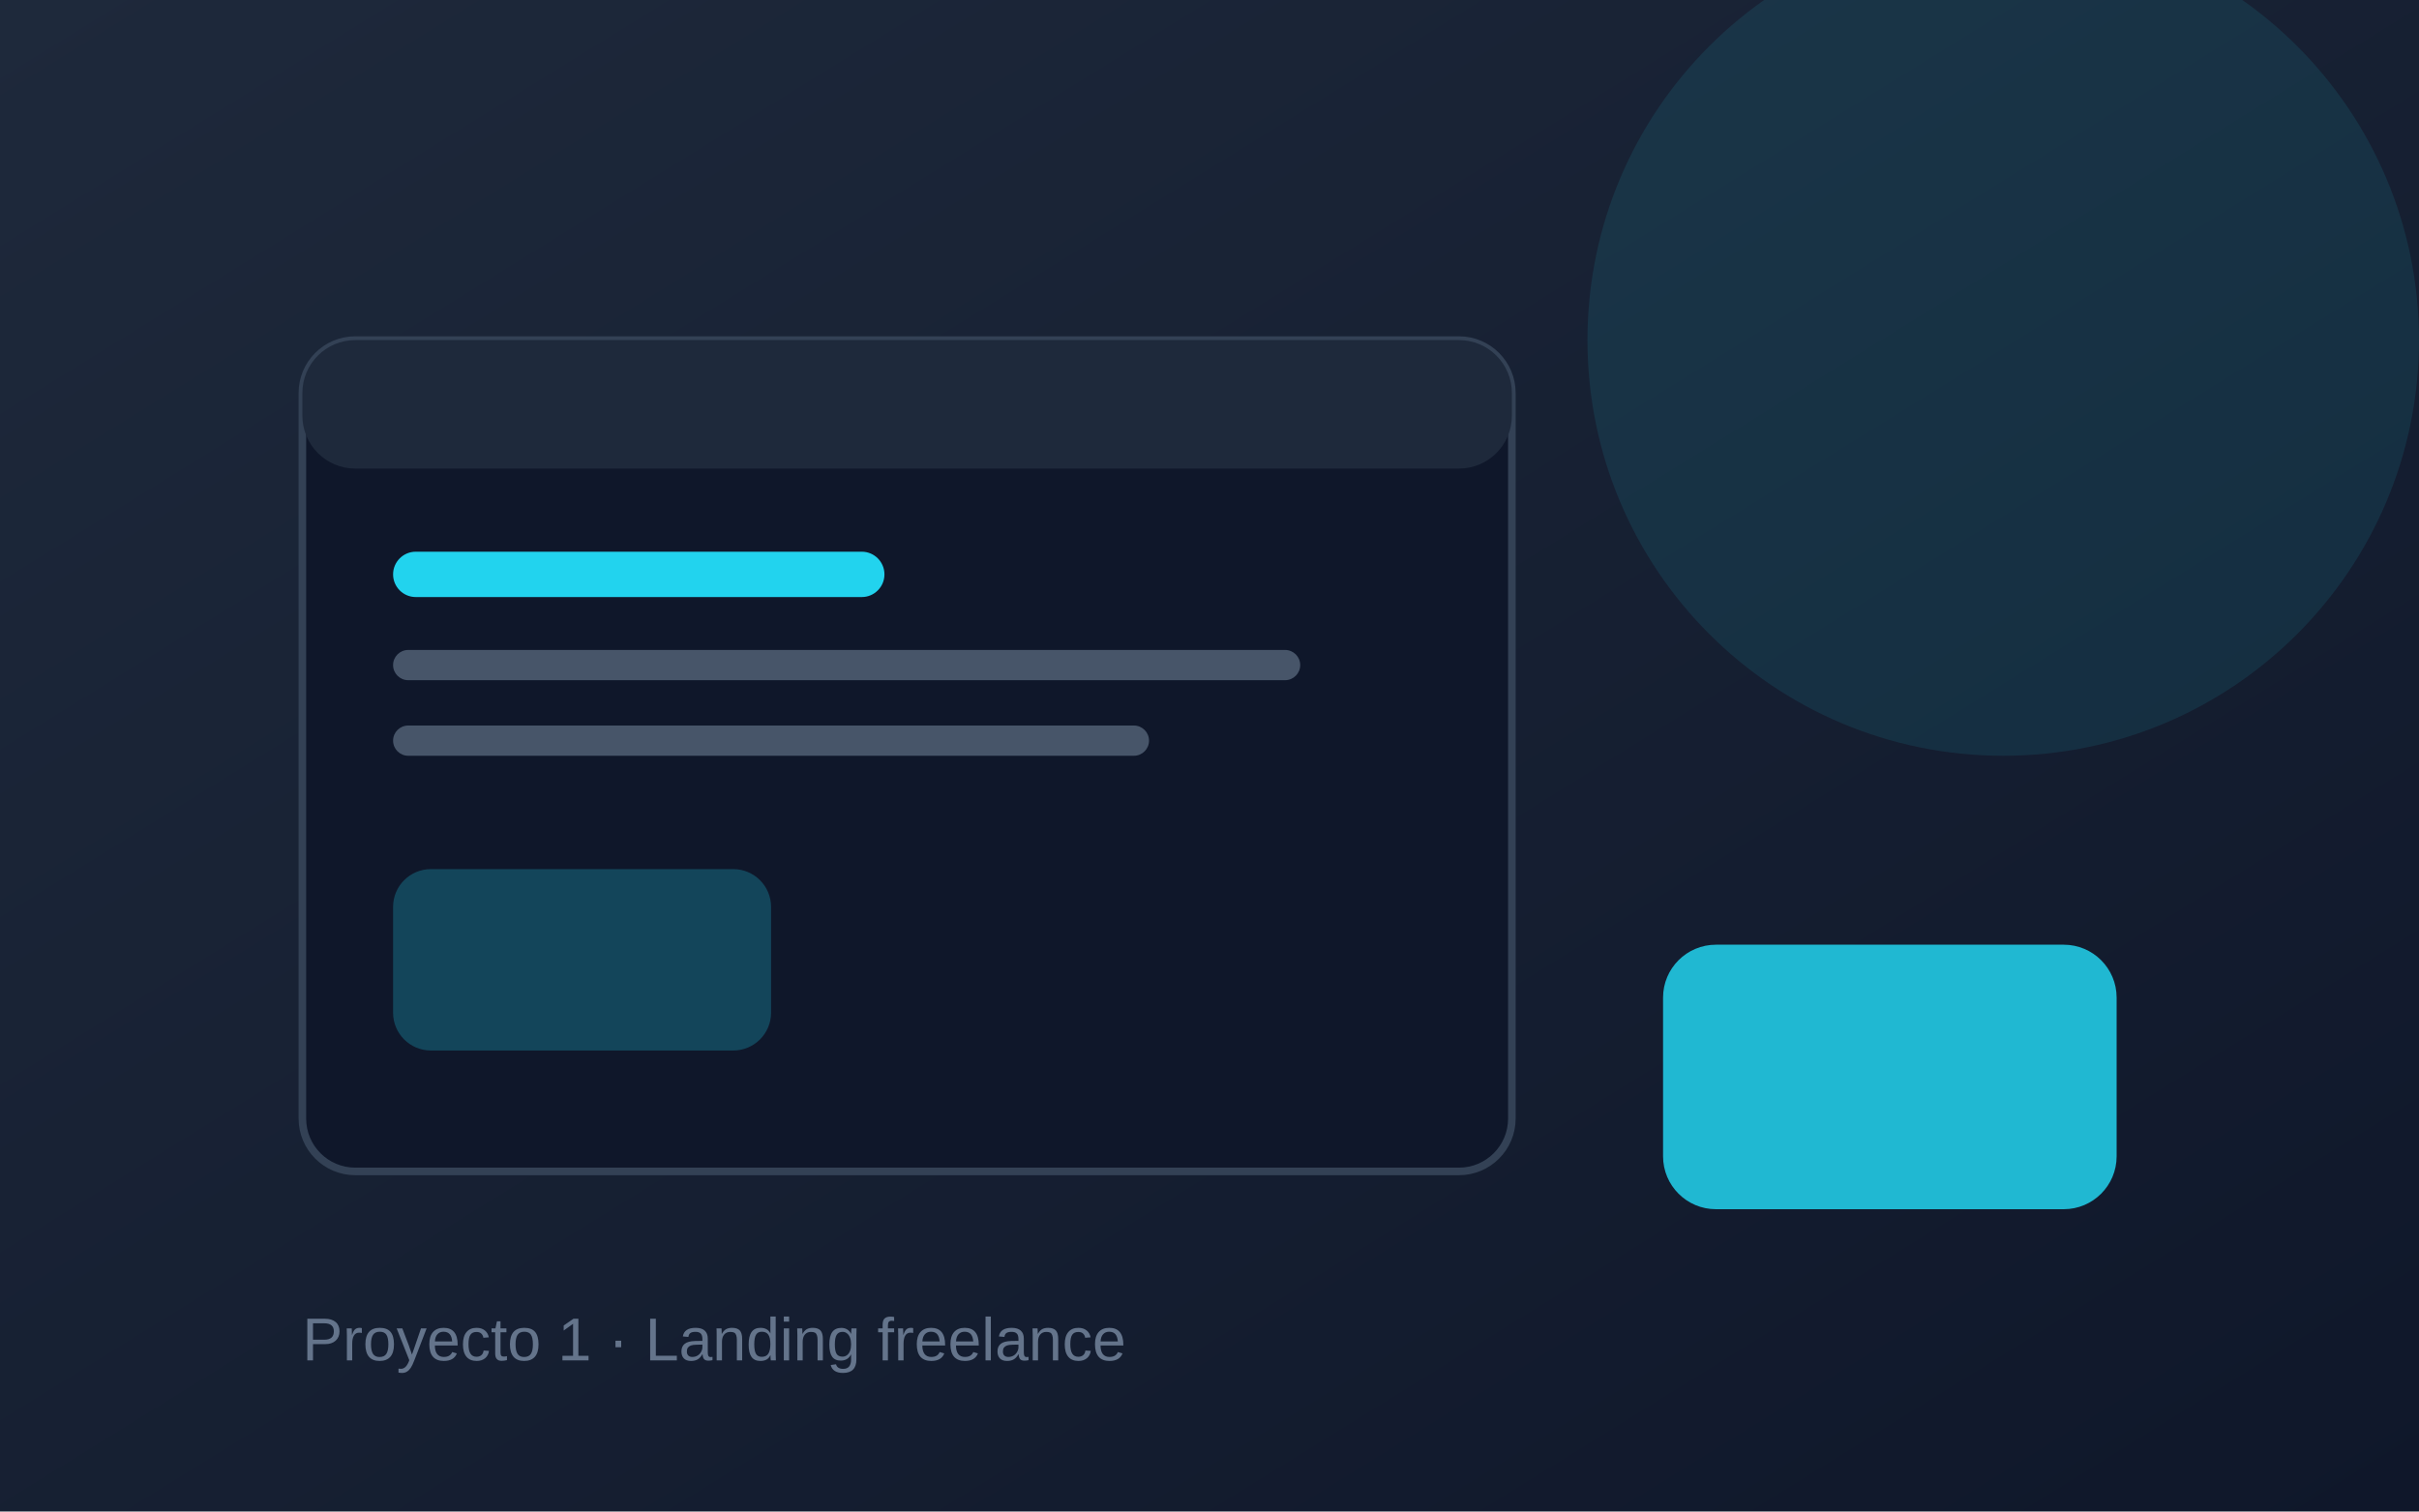
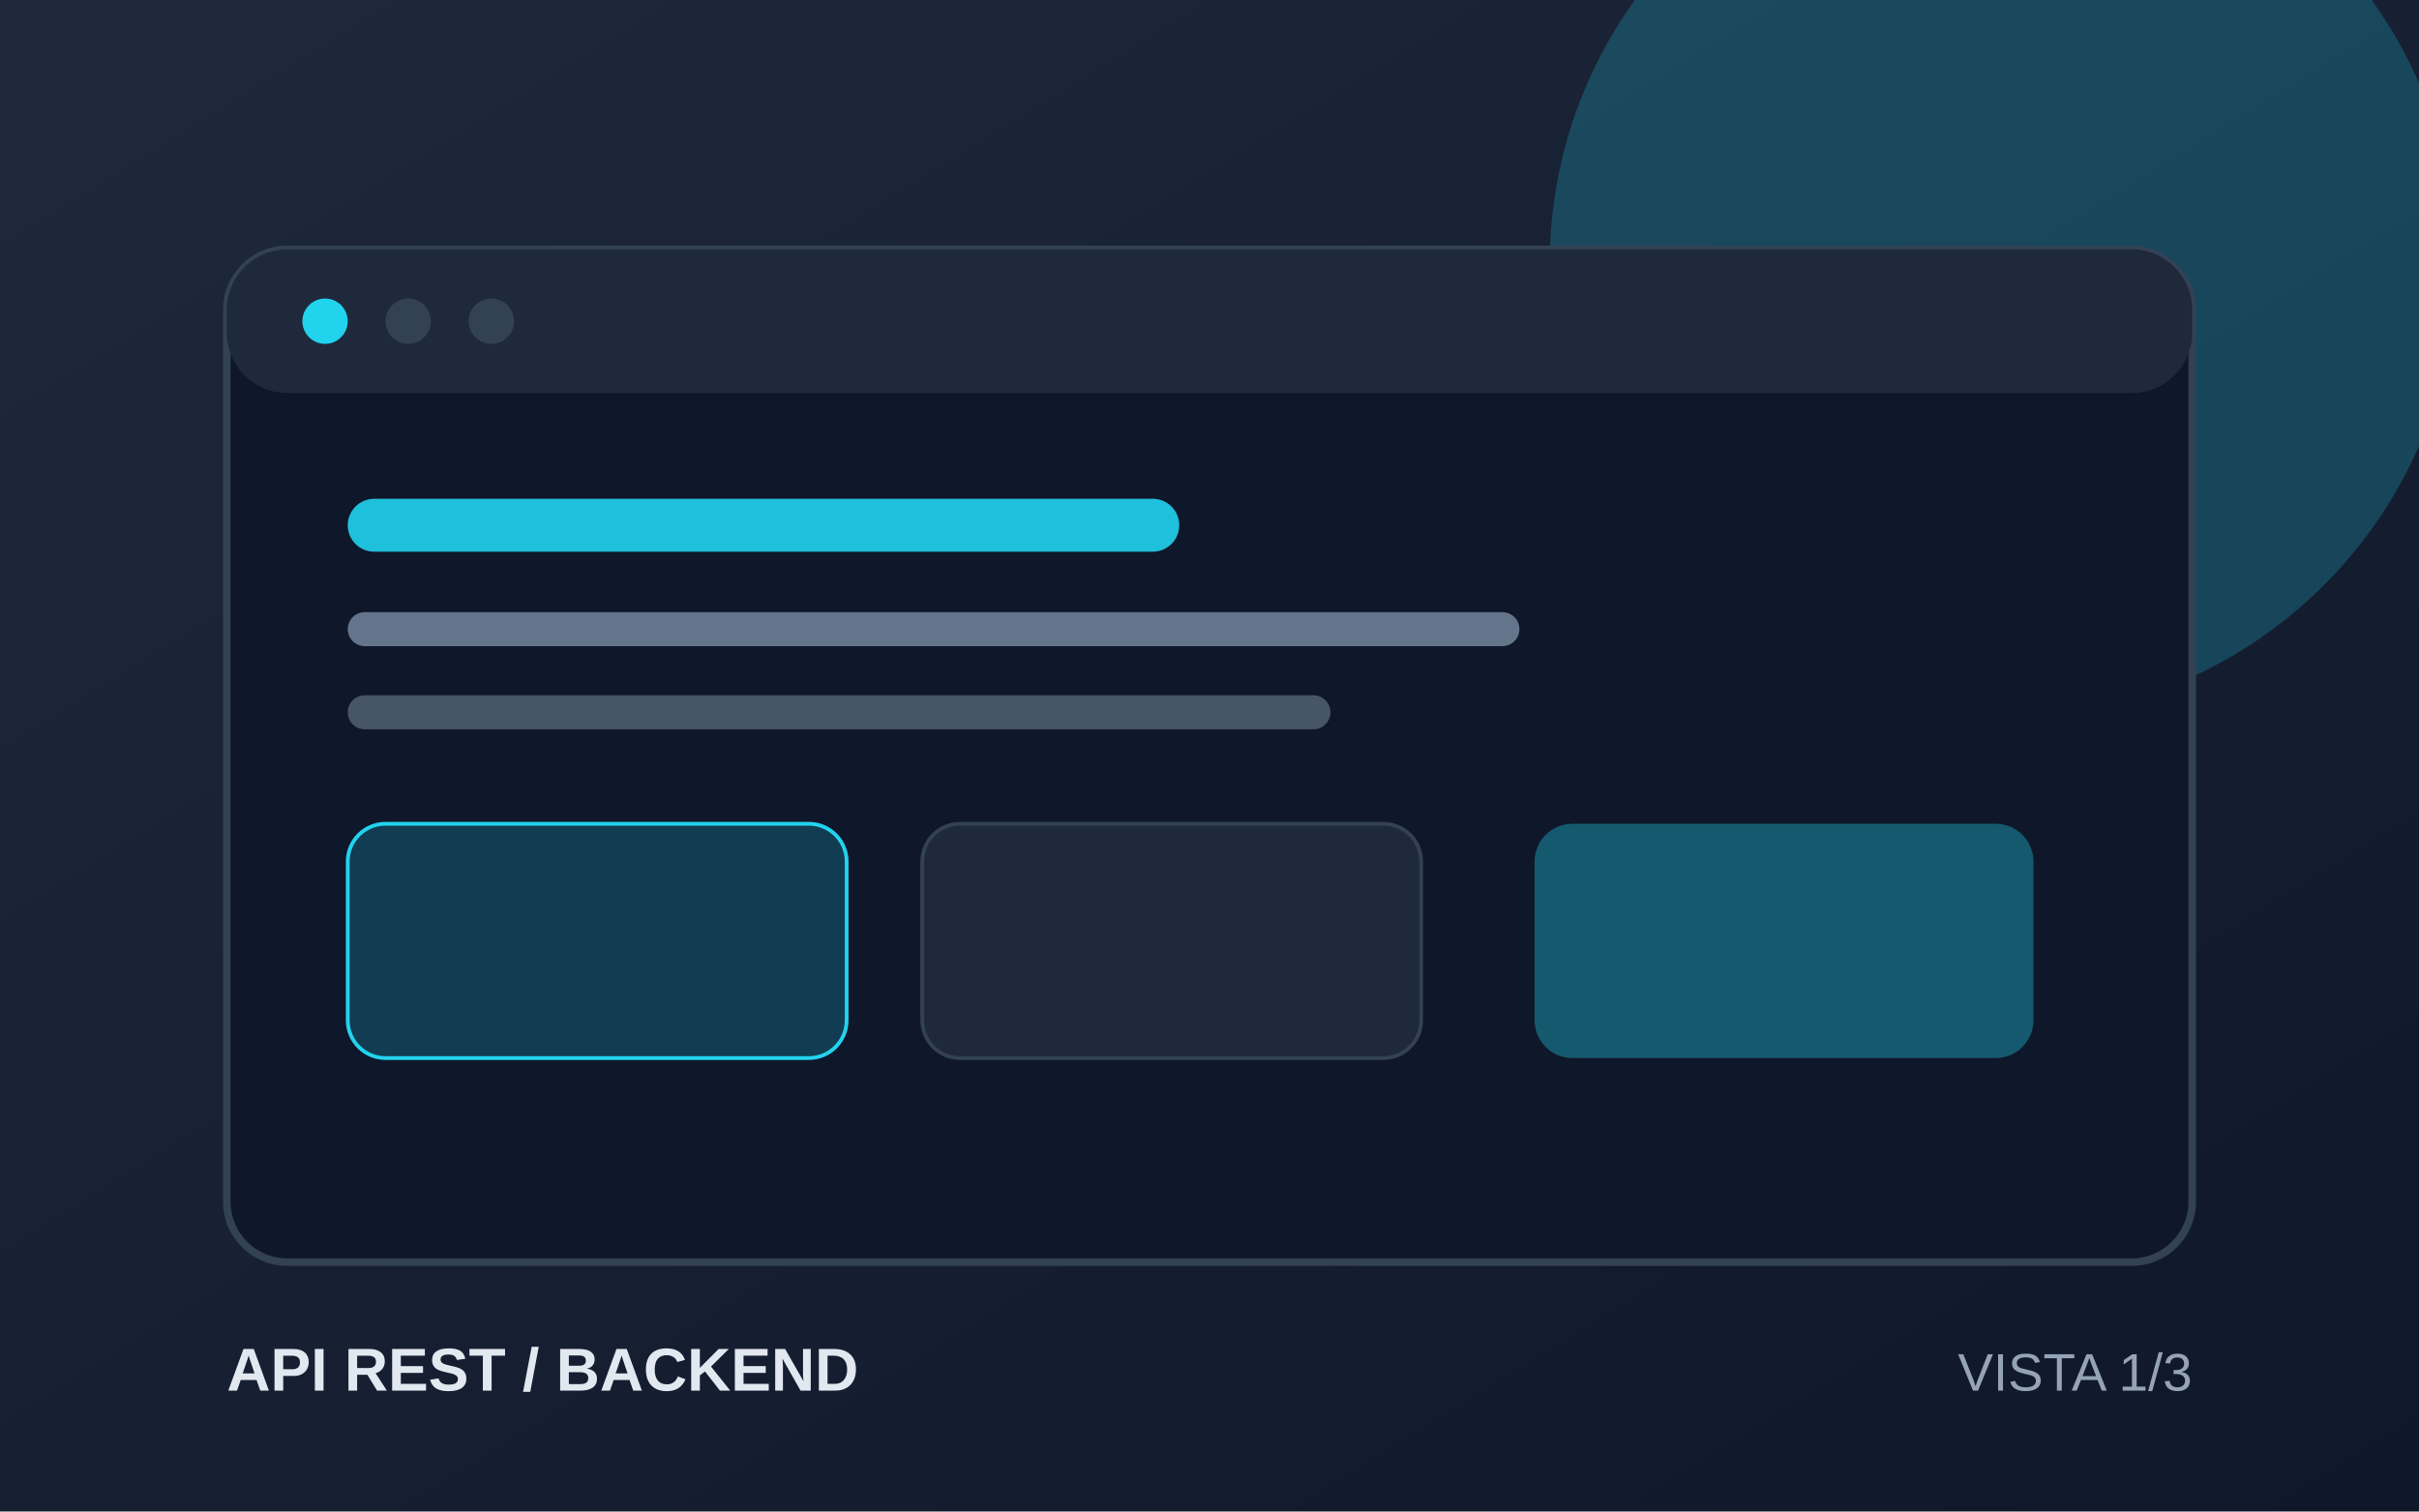
- <svg xmlns="http://www.w3.org/2000/svg" viewBox="0 0 640 400">
+ <svg xmlns="http://www.w3.org/2000/svg" viewBox="0 0 640 400" role="img" aria-label="API REST / BACKEND - VISTA 1/3">
  <defs>
-     <linearGradient id="g1" x1="0" y1="0" x2="1" y2="1">
+     <linearGradient id="g10" x1="0" y1="0" x2="1" y2="1">
      <stop stop-color="#1e293b" />
      <stop offset="1" stop-color="#0f172a" />
    </linearGradient>
  </defs>
-   <rect width="640" height="400" fill="url(#g1)" />
-   <circle cx="530" cy="90" r="110" fill="#22d3ee" fill-opacity="0.1" />
-   <rect x="80" y="90" width="320" height="220" rx="14" fill="#0f172a" stroke="#334155" stroke-width="2" />
-   <rect x="80" y="90" width="320" height="34" rx="14" fill="#1e293b" />
-   <rect x="104" y="146" width="130" height="12" rx="6" fill="#22d3ee" />
-   <rect x="104" y="172" width="240" height="8" rx="4" fill="#475569" />
-   <rect x="104" y="192" width="200" height="8" rx="4" fill="#475569" />
-   <rect x="104" y="230" width="100" height="48" rx="10" fill="#22d3ee" fill-opacity="0.25" />
-   <rect x="440" y="250" width="120" height="70" rx="14" fill="#22d3ee" fill-opacity="0.85" />
-   <text x="80" y="360" fill="#64748b" font-family="Arial, sans-serif" font-size="16">Proyecto 1 · Landing freelance</text>
+   <rect width="640" height="400" fill="url(#g10)" />
+   <circle cx="530" cy="70" r="120" fill="#22d3ee" fill-opacity="0.22" />
+   <rect x="60" y="66" width="520" height="268" rx="16" fill="#0f172a" stroke="#334155" stroke-width="2" />
+   <rect x="60" y="66" width="520" height="38" rx="16" fill="#1e293b" />
+   <circle cx="86" cy="85" r="6" fill="#22d3ee" />
+   <circle cx="108" cy="85" r="6" fill="#334155" />
+   <circle cx="130" cy="85" r="6" fill="#334155" />
+   <rect x="92" y="132" width="220" height="14" rx="7" fill="#22d3ee" fill-opacity="0.9" />
+   <rect x="92" y="162" width="310" height="9" rx="4.5" fill="#64748b" />
+   <rect x="92" y="184" width="260" height="9" rx="4.5" fill="#475569" />
+   <rect x="92" y="218" width="132" height="62" rx="10" fill="#22d3ee" fill-opacity="0.2" stroke="#22d3ee" />
+   <rect x="244" y="218" width="132" height="62" rx="10" fill="#1e293b" stroke="#334155" />
+   <rect x="406" y="218" width="132" height="62" rx="10" fill="#22d3ee" fill-opacity="0.35" />
+   <text x="60" y="368" fill="#e2e8f0" font-family="Arial, sans-serif" font-size="16" font-weight="700">API REST / BACKEND</text>
+   <text x="580" y="368" text-anchor="end" fill="#94a3b8" font-family="Arial, sans-serif" font-size="14">VISTA 1/3</text>
</svg>
